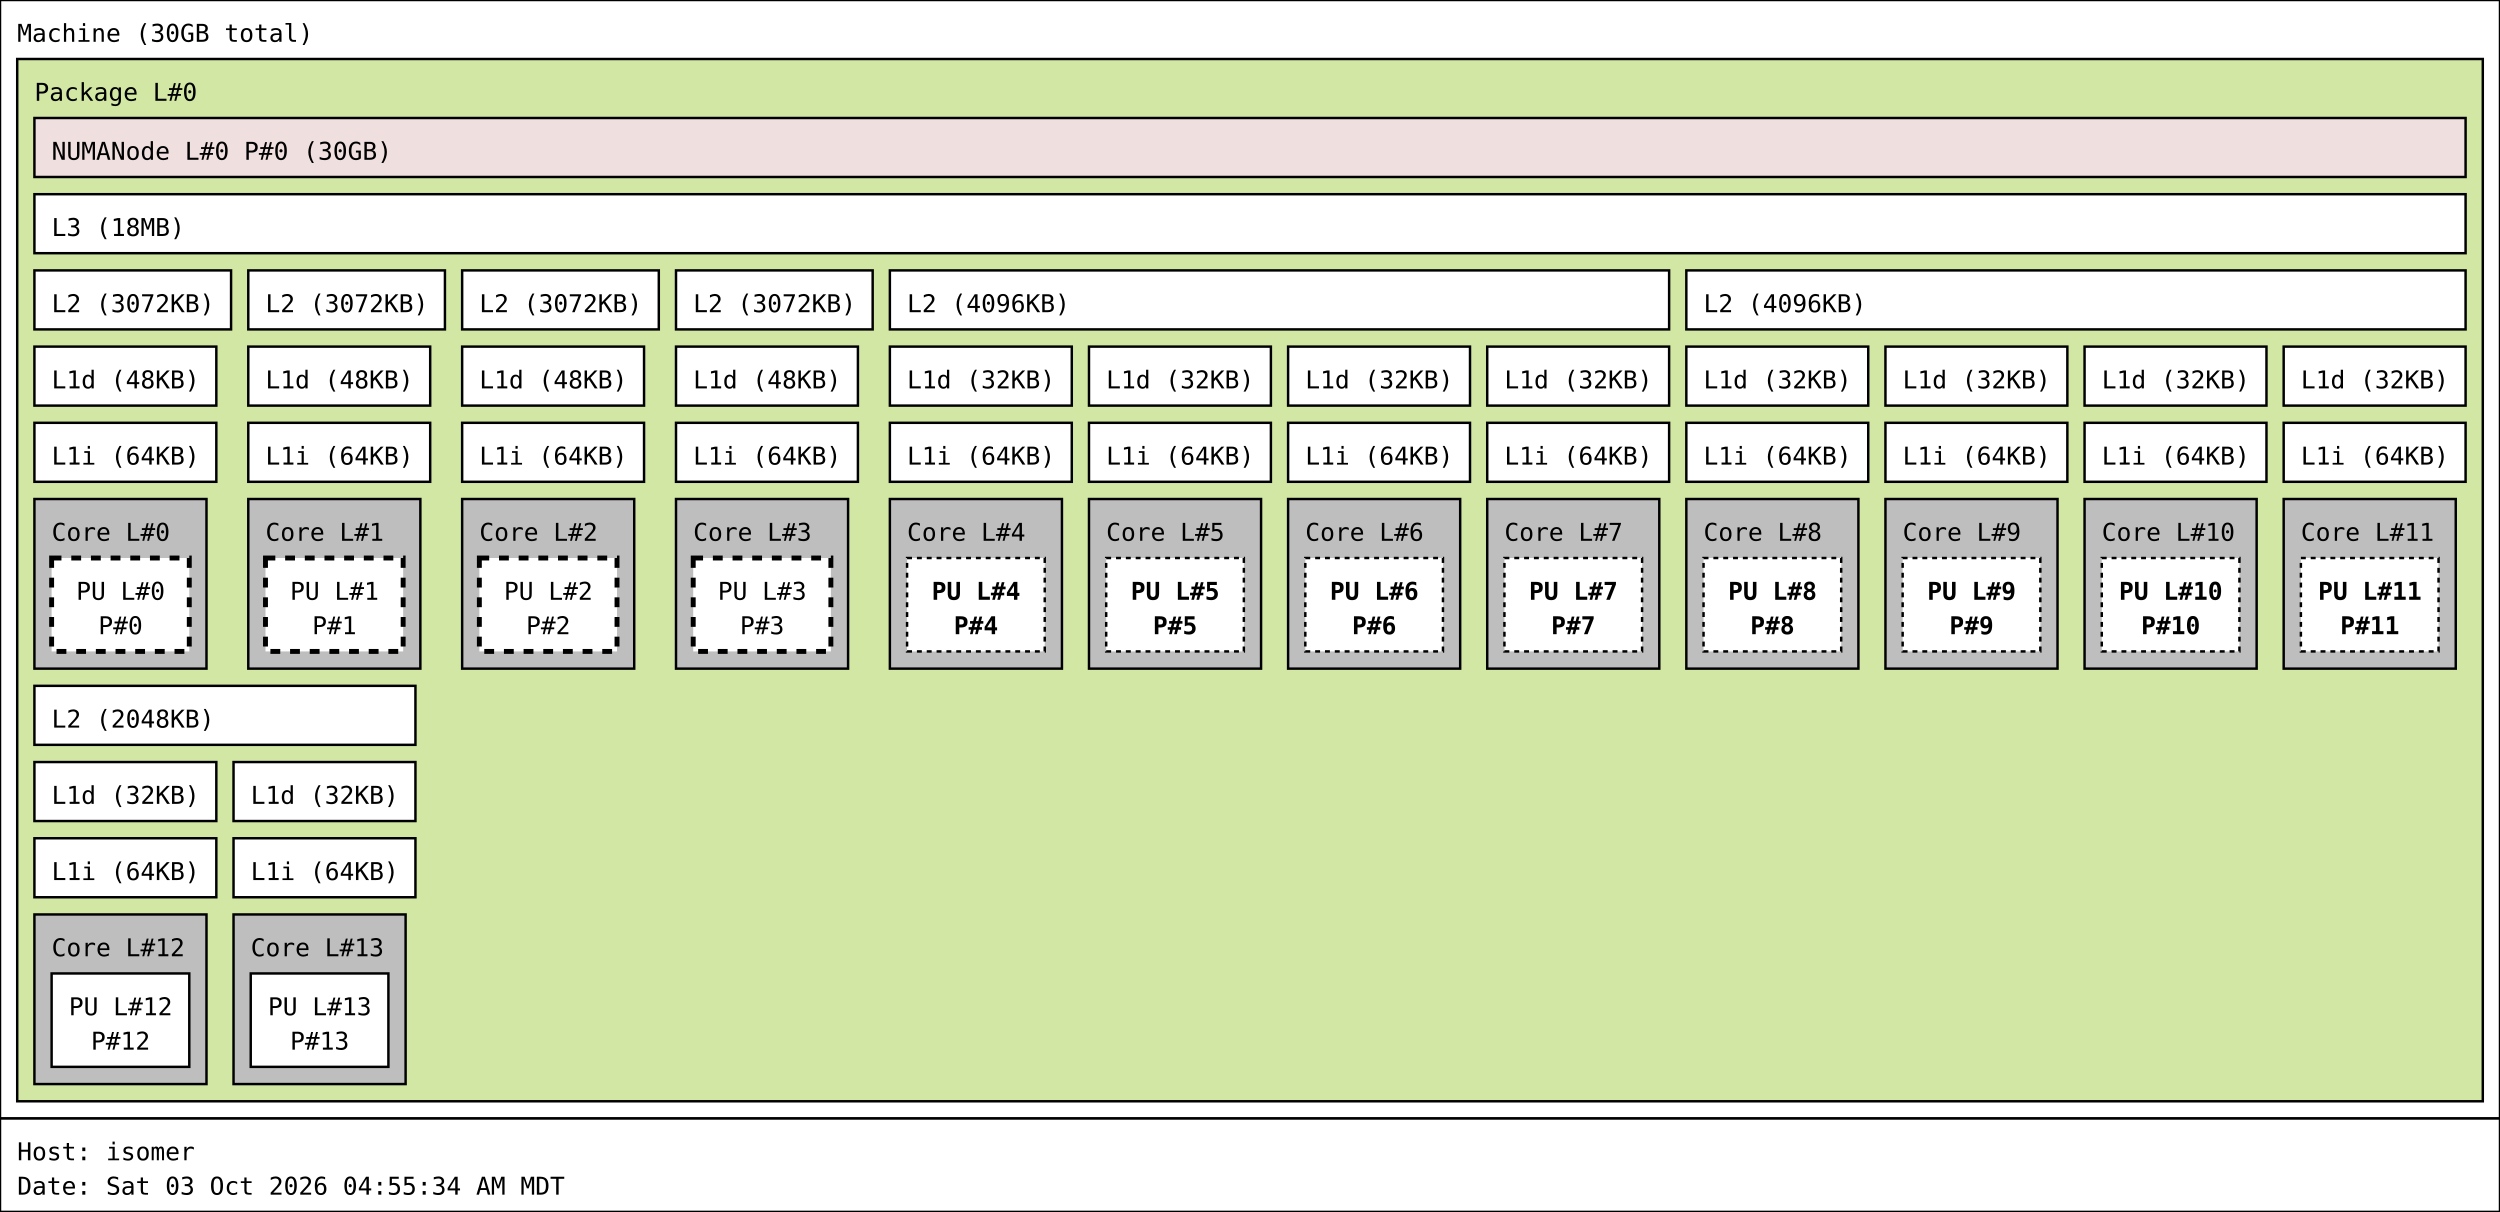
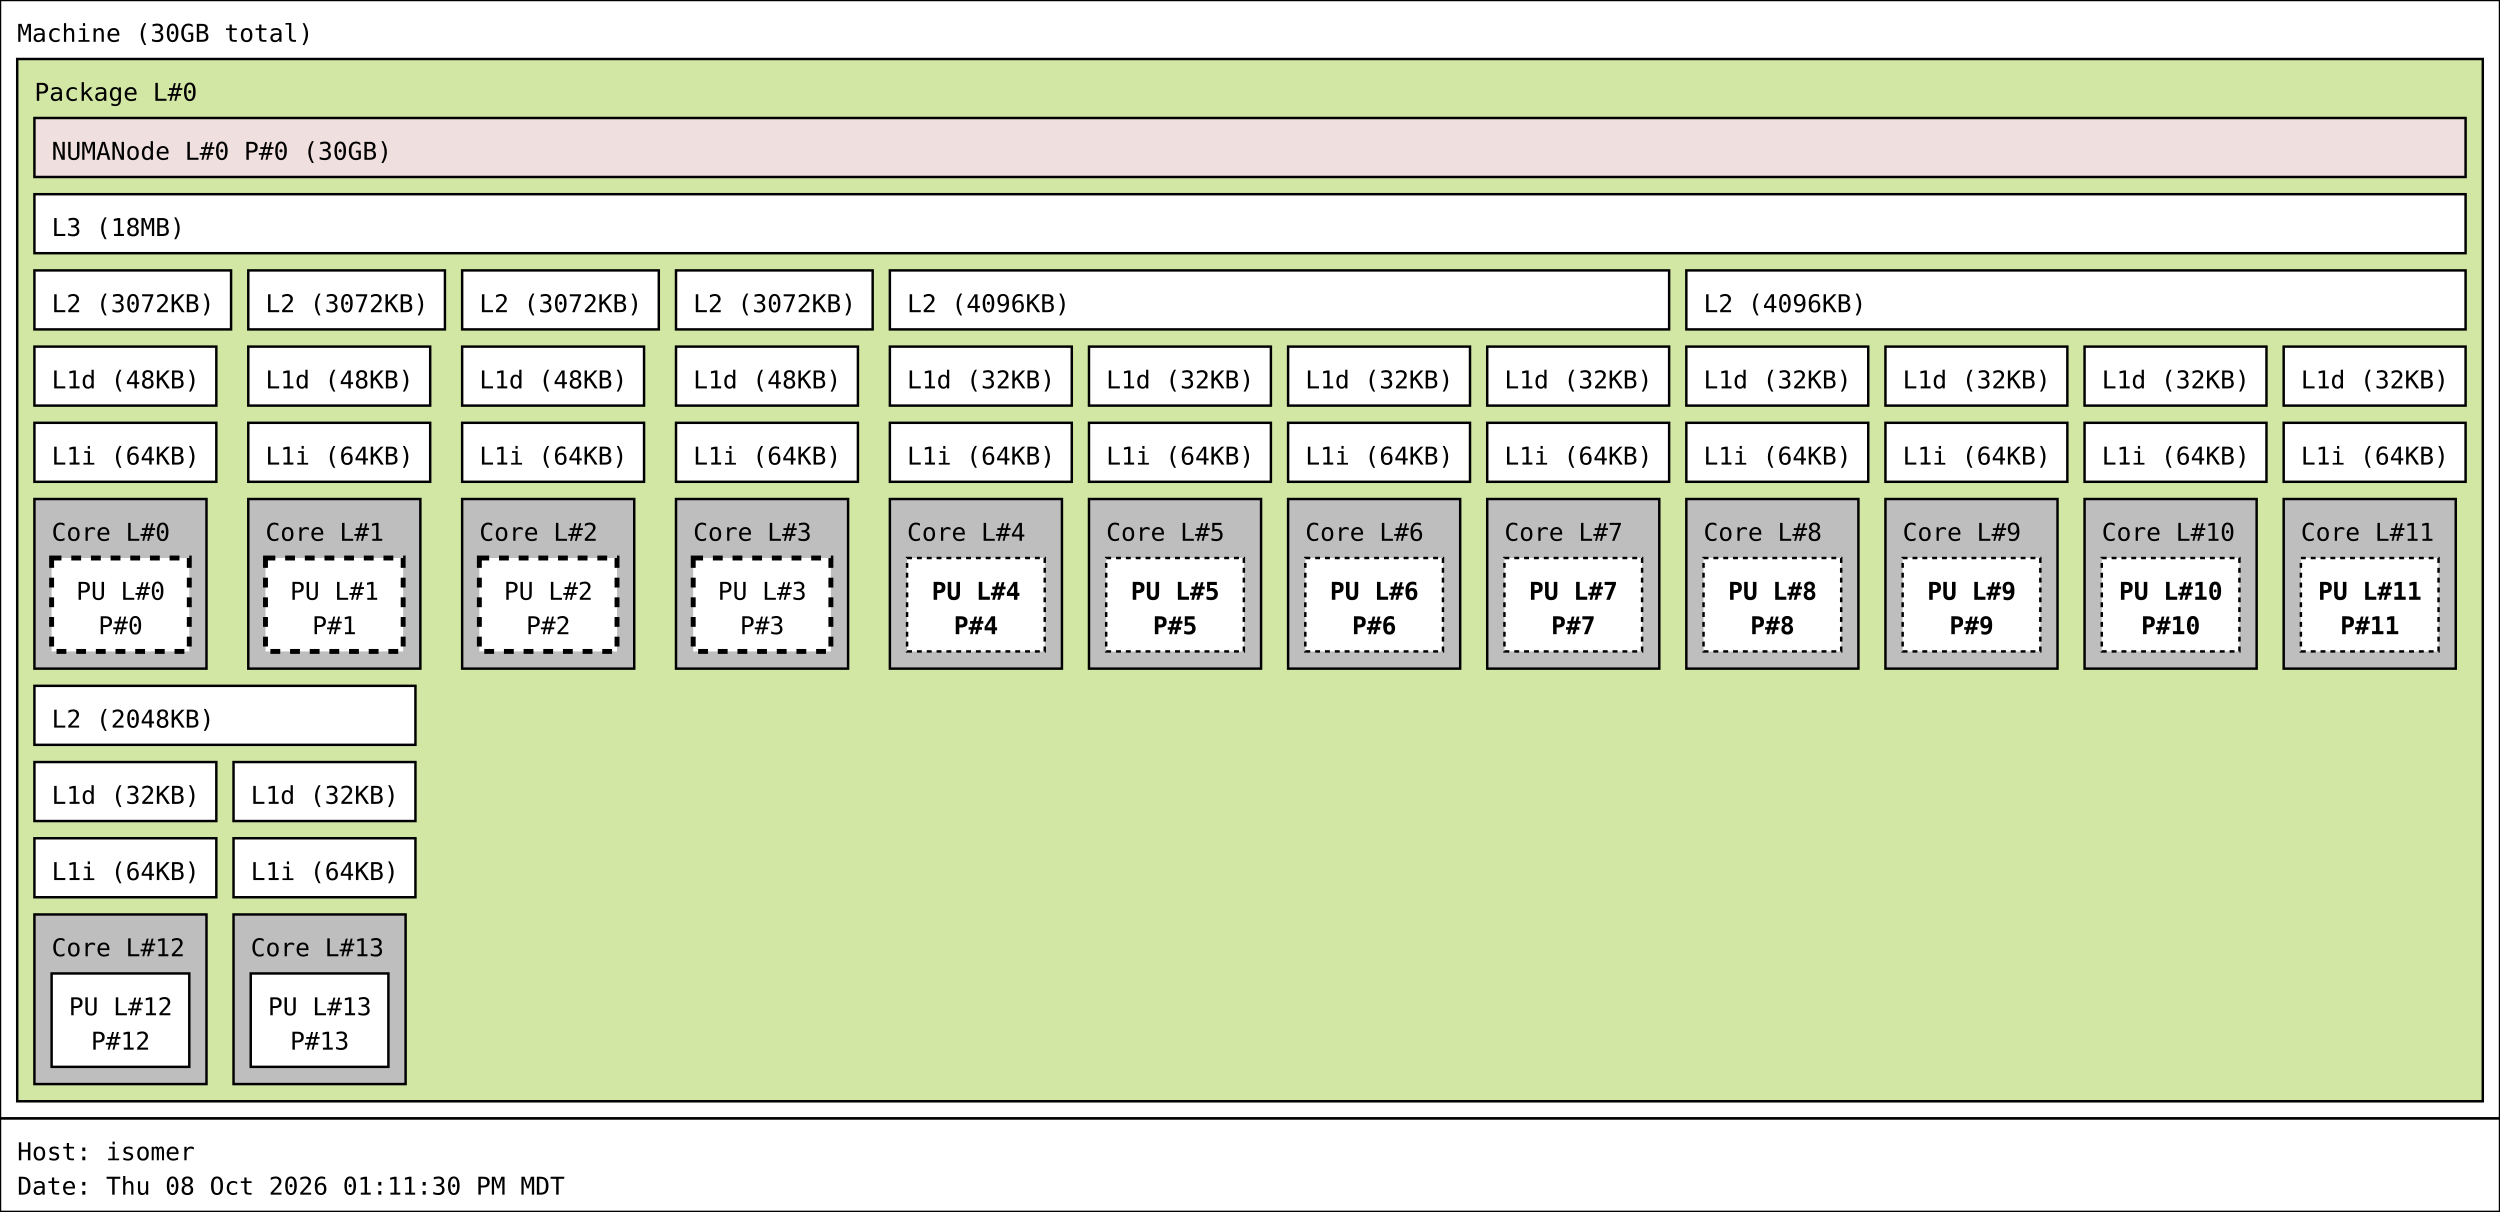
<svg xmlns="http://www.w3.org/2000/svg" width="1017px" height="493px" viewBox="0 0 1017px 493px" version="1.1">
  <rect id="Machine_0_rect" class="Machine" x="0" y="0" width="1017" height="455" fill="rgb(255,255,255)" stroke="rgb(0,0,0)" stroke-width="1" />
  <text id="Machine_0_text" class="Machine" font-family="Monospace" x="7" y="17" fill="rgb(0,0,0)" font-size="10px">Machine (30GB total)</text>
  <rect id="Package_0_rect" class="Package" x="7" y="24" width="1003" height="424" fill="rgb(210,231,164)" stroke="rgb(0,0,0)" stroke-width="1" />
  <text id="Package_0_text" class="Package" font-family="Monospace" x="14" y="41" fill="rgb(0,0,0)" font-size="10px">Package L#0</text>
  <rect id="L3_0_rect" class="L3" x="14" y="79" width="989" height="24" fill="rgb(255,255,255)" stroke="rgb(0,0,0)" stroke-width="1" />
  <text id="L3_0_text" class="L3" font-family="Monospace" x="21" y="96" fill="rgb(0,0,0)" font-size="10px">L3 (18MB)</text>
  <rect id="L2_0_rect" class="L2" x="14" y="110" width="80" height="24" fill="rgb(255,255,255)" stroke="rgb(0,0,0)" stroke-width="1" />
  <text id="L2_0_text" class="L2" font-family="Monospace" x="21" y="127" fill="rgb(0,0,0)" font-size="10px">L2 (3072KB)</text>
  <rect id="L1d_0_rect" class="L1d" x="14" y="141" width="74" height="24" fill="rgb(255,255,255)" stroke="rgb(0,0,0)" stroke-width="1" />
  <text id="L1d_0_text" class="L1d" font-family="Monospace" x="21" y="158" fill="rgb(0,0,0)" font-size="10px">L1d (48KB)</text>
  <rect id="L1i_0_rect" class="L1i" x="14" y="172" width="74" height="24" fill="rgb(255,255,255)" stroke="rgb(0,0,0)" stroke-width="1" />
  <text id="L1i_0_text" class="L1i" font-family="Monospace" x="21" y="189" fill="rgb(0,0,0)" font-size="10px">L1i (64KB)</text>
  <rect id="Core_0_rect" class="Core" x="14" y="203" width="70" height="69" fill="rgb(190,190,190)" stroke="rgb(0,0,0)" stroke-width="1" />
  <text id="Core_0_text" class="Core" font-family="Monospace" x="21" y="220" fill="rgb(0,0,0)" font-size="10px">Core L#0</text>
  <rect id="PU_0_rect" class="PU" x="21" y="227" width="56" height="38" fill="rgb(255,255,255)" stroke="rgb(0,0,0)" stroke-width="2" stroke-dasharray="4" />
  <text id="PU_0_text" class="PU" font-family="Monospace" x="31" y="244" fill="rgb(0,0,0)" font-size="10px">PU L#0</text>
  <text id="PU_0_text_1" class="PU" font-family="Monospace" x="40" y="258" fill="rgb(0,0,0)" font-size="10px">P#0</text>
  <rect id="L2_1_rect" class="L2" x="101" y="110" width="80" height="24" fill="rgb(255,255,255)" stroke="rgb(0,0,0)" stroke-width="1" />
  <text id="L2_1_text" class="L2" font-family="Monospace" x="108" y="127" fill="rgb(0,0,0)" font-size="10px">L2 (3072KB)</text>
  <rect id="L1d_1_rect" class="L1d" x="101" y="141" width="74" height="24" fill="rgb(255,255,255)" stroke="rgb(0,0,0)" stroke-width="1" />
  <text id="L1d_1_text" class="L1d" font-family="Monospace" x="108" y="158" fill="rgb(0,0,0)" font-size="10px">L1d (48KB)</text>
  <rect id="L1i_1_rect" class="L1i" x="101" y="172" width="74" height="24" fill="rgb(255,255,255)" stroke="rgb(0,0,0)" stroke-width="1" />
  <text id="L1i_1_text" class="L1i" font-family="Monospace" x="108" y="189" fill="rgb(0,0,0)" font-size="10px">L1i (64KB)</text>
  <rect id="Core_1_rect" class="Core" x="101" y="203" width="70" height="69" fill="rgb(190,190,190)" stroke="rgb(0,0,0)" stroke-width="1" />
  <text id="Core_1_text" class="Core" font-family="Monospace" x="108" y="220" fill="rgb(0,0,0)" font-size="10px">Core L#1</text>
  <rect id="PU_1_rect" class="PU" x="108" y="227" width="56" height="38" fill="rgb(255,255,255)" stroke="rgb(0,0,0)" stroke-width="2" stroke-dasharray="4" />
  <text id="PU_1_text" class="PU" font-family="Monospace" x="118" y="244" fill="rgb(0,0,0)" font-size="10px">PU L#1</text>
  <text id="PU_1_text_1" class="PU" font-family="Monospace" x="127" y="258" fill="rgb(0,0,0)" font-size="10px">P#1</text>
  <rect id="L2_2_rect" class="L2" x="188" y="110" width="80" height="24" fill="rgb(255,255,255)" stroke="rgb(0,0,0)" stroke-width="1" />
  <text id="L2_2_text" class="L2" font-family="Monospace" x="195" y="127" fill="rgb(0,0,0)" font-size="10px">L2 (3072KB)</text>
  <rect id="L1d_2_rect" class="L1d" x="188" y="141" width="74" height="24" fill="rgb(255,255,255)" stroke="rgb(0,0,0)" stroke-width="1" />
  <text id="L1d_2_text" class="L1d" font-family="Monospace" x="195" y="158" fill="rgb(0,0,0)" font-size="10px">L1d (48KB)</text>
  <rect id="L1i_2_rect" class="L1i" x="188" y="172" width="74" height="24" fill="rgb(255,255,255)" stroke="rgb(0,0,0)" stroke-width="1" />
  <text id="L1i_2_text" class="L1i" font-family="Monospace" x="195" y="189" fill="rgb(0,0,0)" font-size="10px">L1i (64KB)</text>
  <rect id="Core_2_rect" class="Core" x="188" y="203" width="70" height="69" fill="rgb(190,190,190)" stroke="rgb(0,0,0)" stroke-width="1" />
  <text id="Core_2_text" class="Core" font-family="Monospace" x="195" y="220" fill="rgb(0,0,0)" font-size="10px">Core L#2</text>
  <rect id="PU_2_rect" class="PU" x="195" y="227" width="56" height="38" fill="rgb(255,255,255)" stroke="rgb(0,0,0)" stroke-width="2" stroke-dasharray="4" />
  <text id="PU_2_text" class="PU" font-family="Monospace" x="205" y="244" fill="rgb(0,0,0)" font-size="10px">PU L#2</text>
  <text id="PU_2_text_1" class="PU" font-family="Monospace" x="214" y="258" fill="rgb(0,0,0)" font-size="10px">P#2</text>
  <rect id="L2_3_rect" class="L2" x="275" y="110" width="80" height="24" fill="rgb(255,255,255)" stroke="rgb(0,0,0)" stroke-width="1" />
  <text id="L2_3_text" class="L2" font-family="Monospace" x="282" y="127" fill="rgb(0,0,0)" font-size="10px">L2 (3072KB)</text>
  <rect id="L1d_3_rect" class="L1d" x="275" y="141" width="74" height="24" fill="rgb(255,255,255)" stroke="rgb(0,0,0)" stroke-width="1" />
  <text id="L1d_3_text" class="L1d" font-family="Monospace" x="282" y="158" fill="rgb(0,0,0)" font-size="10px">L1d (48KB)</text>
  <rect id="L1i_3_rect" class="L1i" x="275" y="172" width="74" height="24" fill="rgb(255,255,255)" stroke="rgb(0,0,0)" stroke-width="1" />
  <text id="L1i_3_text" class="L1i" font-family="Monospace" x="282" y="189" fill="rgb(0,0,0)" font-size="10px">L1i (64KB)</text>
  <rect id="Core_3_rect" class="Core" x="275" y="203" width="70" height="69" fill="rgb(190,190,190)" stroke="rgb(0,0,0)" stroke-width="1" />
  <text id="Core_3_text" class="Core" font-family="Monospace" x="282" y="220" fill="rgb(0,0,0)" font-size="10px">Core L#3</text>
  <rect id="PU_3_rect" class="PU" x="282" y="227" width="56" height="38" fill="rgb(255,255,255)" stroke="rgb(0,0,0)" stroke-width="2" stroke-dasharray="4" />
  <text id="PU_3_text" class="PU" font-family="Monospace" x="292" y="244" fill="rgb(0,0,0)" font-size="10px">PU L#3</text>
  <text id="PU_3_text_1" class="PU" font-family="Monospace" x="301" y="258" fill="rgb(0,0,0)" font-size="10px">P#3</text>
  <rect id="L2_4_rect" class="L2" x="362" y="110" width="317" height="24" fill="rgb(255,255,255)" stroke="rgb(0,0,0)" stroke-width="1" />
  <text id="L2_4_text" class="L2" font-family="Monospace" x="369" y="127" fill="rgb(0,0,0)" font-size="10px">L2 (4096KB)</text>
  <rect id="L1d_4_rect" class="L1d" x="362" y="141" width="74" height="24" fill="rgb(255,255,255)" stroke="rgb(0,0,0)" stroke-width="1" />
  <text id="L1d_4_text" class="L1d" font-family="Monospace" x="369" y="158" fill="rgb(0,0,0)" font-size="10px">L1d (32KB)</text>
  <rect id="L1i_4_rect" class="L1i" x="362" y="172" width="74" height="24" fill="rgb(255,255,255)" stroke="rgb(0,0,0)" stroke-width="1" />
  <text id="L1i_4_text" class="L1i" font-family="Monospace" x="369" y="189" fill="rgb(0,0,0)" font-size="10px">L1i (64KB)</text>
  <rect id="Core_4_rect" class="Core" x="362" y="203" width="70" height="69" fill="rgb(190,190,190)" stroke="rgb(0,0,0)" stroke-width="1" />
  <text id="Core_4_text" class="Core" font-family="Monospace" x="369" y="220" fill="rgb(0,0,0)" font-size="10px">Core L#4</text>
  <rect id="PU_4_rect" class="PU" x="369" y="227" width="56" height="38" fill="rgb(255,255,255)" stroke="rgb(0,0,0)" stroke-width="1" stroke-dasharray="2" />
  <text id="PU_4_text" class="PU" font-family="Monospace" font-weight="bold" x="379" y="244" fill="rgb(0,0,0)" font-size="10px">PU L#4</text>
  <text id="PU_4_text_1" class="PU" font-family="Monospace" font-weight="bold" x="388" y="258" fill="rgb(0,0,0)" font-size="10px">P#4</text>
  <rect id="L1d_5_rect" class="L1d" x="443" y="141" width="74" height="24" fill="rgb(255,255,255)" stroke="rgb(0,0,0)" stroke-width="1" />
  <text id="L1d_5_text" class="L1d" font-family="Monospace" x="450" y="158" fill="rgb(0,0,0)" font-size="10px">L1d (32KB)</text>
  <rect id="L1i_5_rect" class="L1i" x="443" y="172" width="74" height="24" fill="rgb(255,255,255)" stroke="rgb(0,0,0)" stroke-width="1" />
  <text id="L1i_5_text" class="L1i" font-family="Monospace" x="450" y="189" fill="rgb(0,0,0)" font-size="10px">L1i (64KB)</text>
  <rect id="Core_5_rect" class="Core" x="443" y="203" width="70" height="69" fill="rgb(190,190,190)" stroke="rgb(0,0,0)" stroke-width="1" />
  <text id="Core_5_text" class="Core" font-family="Monospace" x="450" y="220" fill="rgb(0,0,0)" font-size="10px">Core L#5</text>
  <rect id="PU_5_rect" class="PU" x="450" y="227" width="56" height="38" fill="rgb(255,255,255)" stroke="rgb(0,0,0)" stroke-width="1" stroke-dasharray="2" />
  <text id="PU_5_text" class="PU" font-family="Monospace" font-weight="bold" x="460" y="244" fill="rgb(0,0,0)" font-size="10px">PU L#5</text>
  <text id="PU_5_text_1" class="PU" font-family="Monospace" font-weight="bold" x="469" y="258" fill="rgb(0,0,0)" font-size="10px">P#5</text>
  <rect id="L1d_6_rect" class="L1d" x="524" y="141" width="74" height="24" fill="rgb(255,255,255)" stroke="rgb(0,0,0)" stroke-width="1" />
  <text id="L1d_6_text" class="L1d" font-family="Monospace" x="531" y="158" fill="rgb(0,0,0)" font-size="10px">L1d (32KB)</text>
  <rect id="L1i_6_rect" class="L1i" x="524" y="172" width="74" height="24" fill="rgb(255,255,255)" stroke="rgb(0,0,0)" stroke-width="1" />
  <text id="L1i_6_text" class="L1i" font-family="Monospace" x="531" y="189" fill="rgb(0,0,0)" font-size="10px">L1i (64KB)</text>
  <rect id="Core_6_rect" class="Core" x="524" y="203" width="70" height="69" fill="rgb(190,190,190)" stroke="rgb(0,0,0)" stroke-width="1" />
  <text id="Core_6_text" class="Core" font-family="Monospace" x="531" y="220" fill="rgb(0,0,0)" font-size="10px">Core L#6</text>
  <rect id="PU_6_rect" class="PU" x="531" y="227" width="56" height="38" fill="rgb(255,255,255)" stroke="rgb(0,0,0)" stroke-width="1" stroke-dasharray="2" />
  <text id="PU_6_text" class="PU" font-family="Monospace" font-weight="bold" x="541" y="244" fill="rgb(0,0,0)" font-size="10px">PU L#6</text>
  <text id="PU_6_text_1" class="PU" font-family="Monospace" font-weight="bold" x="550" y="258" fill="rgb(0,0,0)" font-size="10px">P#6</text>
  <rect id="L1d_7_rect" class="L1d" x="605" y="141" width="74" height="24" fill="rgb(255,255,255)" stroke="rgb(0,0,0)" stroke-width="1" />
  <text id="L1d_7_text" class="L1d" font-family="Monospace" x="612" y="158" fill="rgb(0,0,0)" font-size="10px">L1d (32KB)</text>
  <rect id="L1i_7_rect" class="L1i" x="605" y="172" width="74" height="24" fill="rgb(255,255,255)" stroke="rgb(0,0,0)" stroke-width="1" />
  <text id="L1i_7_text" class="L1i" font-family="Monospace" x="612" y="189" fill="rgb(0,0,0)" font-size="10px">L1i (64KB)</text>
  <rect id="Core_7_rect" class="Core" x="605" y="203" width="70" height="69" fill="rgb(190,190,190)" stroke="rgb(0,0,0)" stroke-width="1" />
  <text id="Core_7_text" class="Core" font-family="Monospace" x="612" y="220" fill="rgb(0,0,0)" font-size="10px">Core L#7</text>
  <rect id="PU_7_rect" class="PU" x="612" y="227" width="56" height="38" fill="rgb(255,255,255)" stroke="rgb(0,0,0)" stroke-width="1" stroke-dasharray="2" />
  <text id="PU_7_text" class="PU" font-family="Monospace" font-weight="bold" x="622" y="244" fill="rgb(0,0,0)" font-size="10px">PU L#7</text>
  <text id="PU_7_text_1" class="PU" font-family="Monospace" font-weight="bold" x="631" y="258" fill="rgb(0,0,0)" font-size="10px">P#7</text>
  <rect id="L2_5_rect" class="L2" x="686" y="110" width="317" height="24" fill="rgb(255,255,255)" stroke="rgb(0,0,0)" stroke-width="1" />
  <text id="L2_5_text" class="L2" font-family="Monospace" x="693" y="127" fill="rgb(0,0,0)" font-size="10px">L2 (4096KB)</text>
  <rect id="L1d_8_rect" class="L1d" x="686" y="141" width="74" height="24" fill="rgb(255,255,255)" stroke="rgb(0,0,0)" stroke-width="1" />
  <text id="L1d_8_text" class="L1d" font-family="Monospace" x="693" y="158" fill="rgb(0,0,0)" font-size="10px">L1d (32KB)</text>
  <rect id="L1i_8_rect" class="L1i" x="686" y="172" width="74" height="24" fill="rgb(255,255,255)" stroke="rgb(0,0,0)" stroke-width="1" />
  <text id="L1i_8_text" class="L1i" font-family="Monospace" x="693" y="189" fill="rgb(0,0,0)" font-size="10px">L1i (64KB)</text>
  <rect id="Core_8_rect" class="Core" x="686" y="203" width="70" height="69" fill="rgb(190,190,190)" stroke="rgb(0,0,0)" stroke-width="1" />
  <text id="Core_8_text" class="Core" font-family="Monospace" x="693" y="220" fill="rgb(0,0,0)" font-size="10px">Core L#8</text>
  <rect id="PU_8_rect" class="PU" x="693" y="227" width="56" height="38" fill="rgb(255,255,255)" stroke="rgb(0,0,0)" stroke-width="1" stroke-dasharray="2" />
  <text id="PU_8_text" class="PU" font-family="Monospace" font-weight="bold" x="703" y="244" fill="rgb(0,0,0)" font-size="10px">PU L#8</text>
  <text id="PU_8_text_1" class="PU" font-family="Monospace" font-weight="bold" x="712" y="258" fill="rgb(0,0,0)" font-size="10px">P#8</text>
  <rect id="L1d_9_rect" class="L1d" x="767" y="141" width="74" height="24" fill="rgb(255,255,255)" stroke="rgb(0,0,0)" stroke-width="1" />
  <text id="L1d_9_text" class="L1d" font-family="Monospace" x="774" y="158" fill="rgb(0,0,0)" font-size="10px">L1d (32KB)</text>
  <rect id="L1i_9_rect" class="L1i" x="767" y="172" width="74" height="24" fill="rgb(255,255,255)" stroke="rgb(0,0,0)" stroke-width="1" />
  <text id="L1i_9_text" class="L1i" font-family="Monospace" x="774" y="189" fill="rgb(0,0,0)" font-size="10px">L1i (64KB)</text>
  <rect id="Core_9_rect" class="Core" x="767" y="203" width="70" height="69" fill="rgb(190,190,190)" stroke="rgb(0,0,0)" stroke-width="1" />
  <text id="Core_9_text" class="Core" font-family="Monospace" x="774" y="220" fill="rgb(0,0,0)" font-size="10px">Core L#9</text>
  <rect id="PU_9_rect" class="PU" x="774" y="227" width="56" height="38" fill="rgb(255,255,255)" stroke="rgb(0,0,0)" stroke-width="1" stroke-dasharray="2" />
  <text id="PU_9_text" class="PU" font-family="Monospace" font-weight="bold" x="784" y="244" fill="rgb(0,0,0)" font-size="10px">PU L#9</text>
  <text id="PU_9_text_1" class="PU" font-family="Monospace" font-weight="bold" x="793" y="258" fill="rgb(0,0,0)" font-size="10px">P#9</text>
  <rect id="L1d_10_rect" class="L1d" x="848" y="141" width="74" height="24" fill="rgb(255,255,255)" stroke="rgb(0,0,0)" stroke-width="1" />
  <text id="L1d_10_text" class="L1d" font-family="Monospace" x="855" y="158" fill="rgb(0,0,0)" font-size="10px">L1d (32KB)</text>
  <rect id="L1i_10_rect" class="L1i" x="848" y="172" width="74" height="24" fill="rgb(255,255,255)" stroke="rgb(0,0,0)" stroke-width="1" />
  <text id="L1i_10_text" class="L1i" font-family="Monospace" x="855" y="189" fill="rgb(0,0,0)" font-size="10px">L1i (64KB)</text>
  <rect id="Core_10_rect" class="Core" x="848" y="203" width="70" height="69" fill="rgb(190,190,190)" stroke="rgb(0,0,0)" stroke-width="1" />
  <text id="Core_10_text" class="Core" font-family="Monospace" x="855" y="220" fill="rgb(0,0,0)" font-size="10px">Core L#10</text>
  <rect id="PU_10_rect" class="PU" x="855" y="227" width="56" height="38" fill="rgb(255,255,255)" stroke="rgb(0,0,0)" stroke-width="1" stroke-dasharray="2" />
  <text id="PU_10_text" class="PU" font-family="Monospace" font-weight="bold" x="862" y="244" fill="rgb(0,0,0)" font-size="10px">PU L#10</text>
  <text id="PU_10_text_1" class="PU" font-family="Monospace" font-weight="bold" x="871" y="258" fill="rgb(0,0,0)" font-size="10px">P#10</text>
  <rect id="L1d_11_rect" class="L1d" x="929" y="141" width="74" height="24" fill="rgb(255,255,255)" stroke="rgb(0,0,0)" stroke-width="1" />
  <text id="L1d_11_text" class="L1d" font-family="Monospace" x="936" y="158" fill="rgb(0,0,0)" font-size="10px">L1d (32KB)</text>
  <rect id="L1i_11_rect" class="L1i" x="929" y="172" width="74" height="24" fill="rgb(255,255,255)" stroke="rgb(0,0,0)" stroke-width="1" />
  <text id="L1i_11_text" class="L1i" font-family="Monospace" x="936" y="189" fill="rgb(0,0,0)" font-size="10px">L1i (64KB)</text>
  <rect id="Core_11_rect" class="Core" x="929" y="203" width="70" height="69" fill="rgb(190,190,190)" stroke="rgb(0,0,0)" stroke-width="1" />
  <text id="Core_11_text" class="Core" font-family="Monospace" x="936" y="220" fill="rgb(0,0,0)" font-size="10px">Core L#11</text>
  <rect id="PU_11_rect" class="PU" x="936" y="227" width="56" height="38" fill="rgb(255,255,255)" stroke="rgb(0,0,0)" stroke-width="1" stroke-dasharray="2" />
  <text id="PU_11_text" class="PU" font-family="Monospace" font-weight="bold" x="943" y="244" fill="rgb(0,0,0)" font-size="10px">PU L#11</text>
  <text id="PU_11_text_1" class="PU" font-family="Monospace" font-weight="bold" x="952" y="258" fill="rgb(0,0,0)" font-size="10px">P#11</text>
  <rect id="L2_6_rect" class="L2" x="14" y="279" width="155" height="24" fill="rgb(255,255,255)" stroke="rgb(0,0,0)" stroke-width="1" />
  <text id="L2_6_text" class="L2" font-family="Monospace" x="21" y="296" fill="rgb(0,0,0)" font-size="10px">L2 (2048KB)</text>
  <rect id="L1d_12_rect" class="L1d" x="14" y="310" width="74" height="24" fill="rgb(255,255,255)" stroke="rgb(0,0,0)" stroke-width="1" />
  <text id="L1d_12_text" class="L1d" font-family="Monospace" x="21" y="327" fill="rgb(0,0,0)" font-size="10px">L1d (32KB)</text>
  <rect id="L1i_12_rect" class="L1i" x="14" y="341" width="74" height="24" fill="rgb(255,255,255)" stroke="rgb(0,0,0)" stroke-width="1" />
  <text id="L1i_12_text" class="L1i" font-family="Monospace" x="21" y="358" fill="rgb(0,0,0)" font-size="10px">L1i (64KB)</text>
  <rect id="Core_12_rect" class="Core" x="14" y="372" width="70" height="69" fill="rgb(190,190,190)" stroke="rgb(0,0,0)" stroke-width="1" />
  <text id="Core_12_text" class="Core" font-family="Monospace" x="21" y="389" fill="rgb(0,0,0)" font-size="10px">Core L#12</text>
  <rect id="PU_12_rect" class="PU" x="21" y="396" width="56" height="38" fill="rgb(255,255,255)" stroke="rgb(0,0,0)" stroke-width="1" />
  <text id="PU_12_text" class="PU" font-family="Monospace" x="28" y="413" fill="rgb(0,0,0)" font-size="10px">PU L#12</text>
  <text id="PU_12_text_1" class="PU" font-family="Monospace" x="37" y="427" fill="rgb(0,0,0)" font-size="10px">P#12</text>
  <rect id="L1d_13_rect" class="L1d" x="95" y="310" width="74" height="24" fill="rgb(255,255,255)" stroke="rgb(0,0,0)" stroke-width="1" />
  <text id="L1d_13_text" class="L1d" font-family="Monospace" x="102" y="327" fill="rgb(0,0,0)" font-size="10px">L1d (32KB)</text>
  <rect id="L1i_13_rect" class="L1i" x="95" y="341" width="74" height="24" fill="rgb(255,255,255)" stroke="rgb(0,0,0)" stroke-width="1" />
  <text id="L1i_13_text" class="L1i" font-family="Monospace" x="102" y="358" fill="rgb(0,0,0)" font-size="10px">L1i (64KB)</text>
  <rect id="Core_13_rect" class="Core" x="95" y="372" width="70" height="69" fill="rgb(190,190,190)" stroke="rgb(0,0,0)" stroke-width="1" />
  <text id="Core_13_text" class="Core" font-family="Monospace" x="102" y="389" fill="rgb(0,0,0)" font-size="10px">Core L#13</text>
  <rect id="PU_13_rect" class="PU" x="102" y="396" width="56" height="38" fill="rgb(255,255,255)" stroke="rgb(0,0,0)" stroke-width="1" />
  <text id="PU_13_text" class="PU" font-family="Monospace" x="109" y="413" fill="rgb(0,0,0)" font-size="10px">PU L#13</text>
  <text id="PU_13_text_1" class="PU" font-family="Monospace" x="118" y="427" fill="rgb(0,0,0)" font-size="10px">P#13</text>
  <rect id="NUMANode_0_rect" class="NUMANode" x="14" y="48" width="989" height="24" fill="rgb(239,223,222)" stroke="rgb(0,0,0)" stroke-width="1" />
  <text id="NUMANode_0_text" class="NUMANode" font-family="Monospace" x="21" y="65" fill="rgb(0,0,0)" font-size="10px">NUMANode L#0 P#0 (30GB)</text>
  <rect id="anon_rect" x="0" y="455" width="1017" height="38" fill="rgb(255,255,255)" stroke="rgb(0,0,0)" stroke-width="1" />
  <text id="anon_text" font-family="Monospace" x="7" y="472" fill="rgb(0,0,0)" font-size="10px">Host: isomer</text>
-   <text id="anon_text_1" font-family="Monospace" x="7" y="486" fill="rgb(0,0,0)" font-size="10px">Date: Sat 03 Oct 2026 04:55:34 AM MDT</text>
+   <text id="anon_text_1" font-family="Monospace" x="7" y="486" fill="rgb(0,0,0)" font-size="10px">Date: Thu 08 Oct 2026 01:11:30 PM MDT</text>
</svg>
